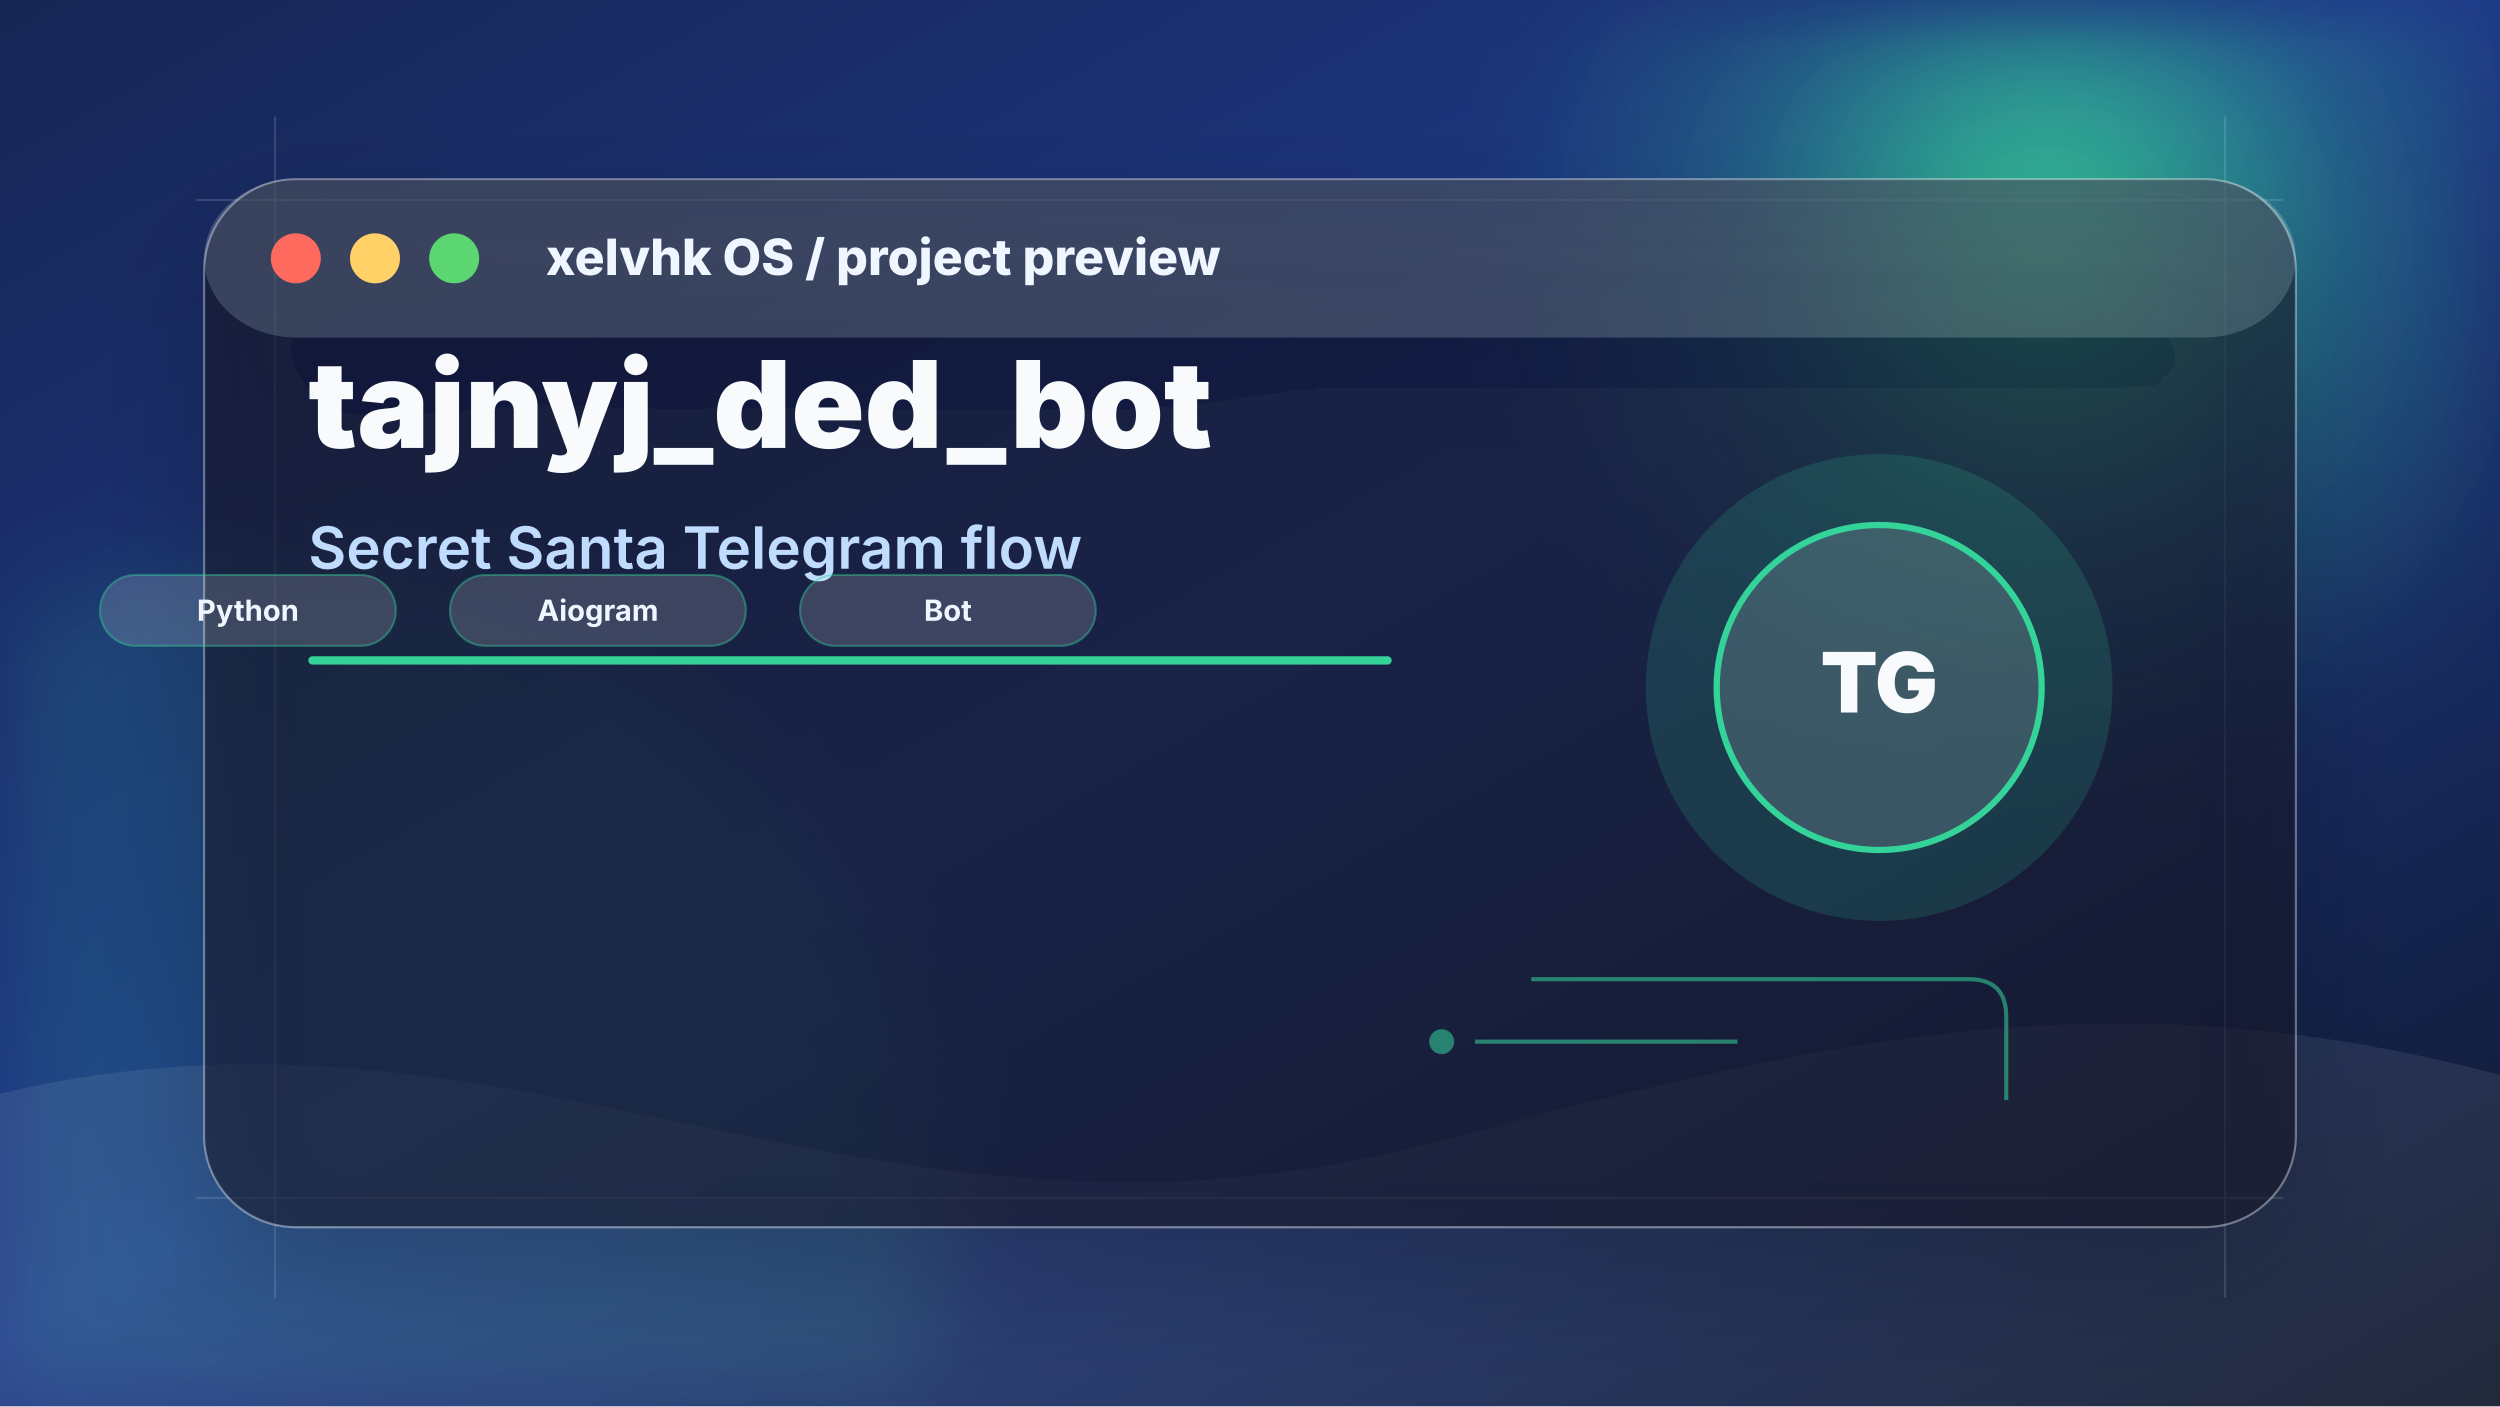
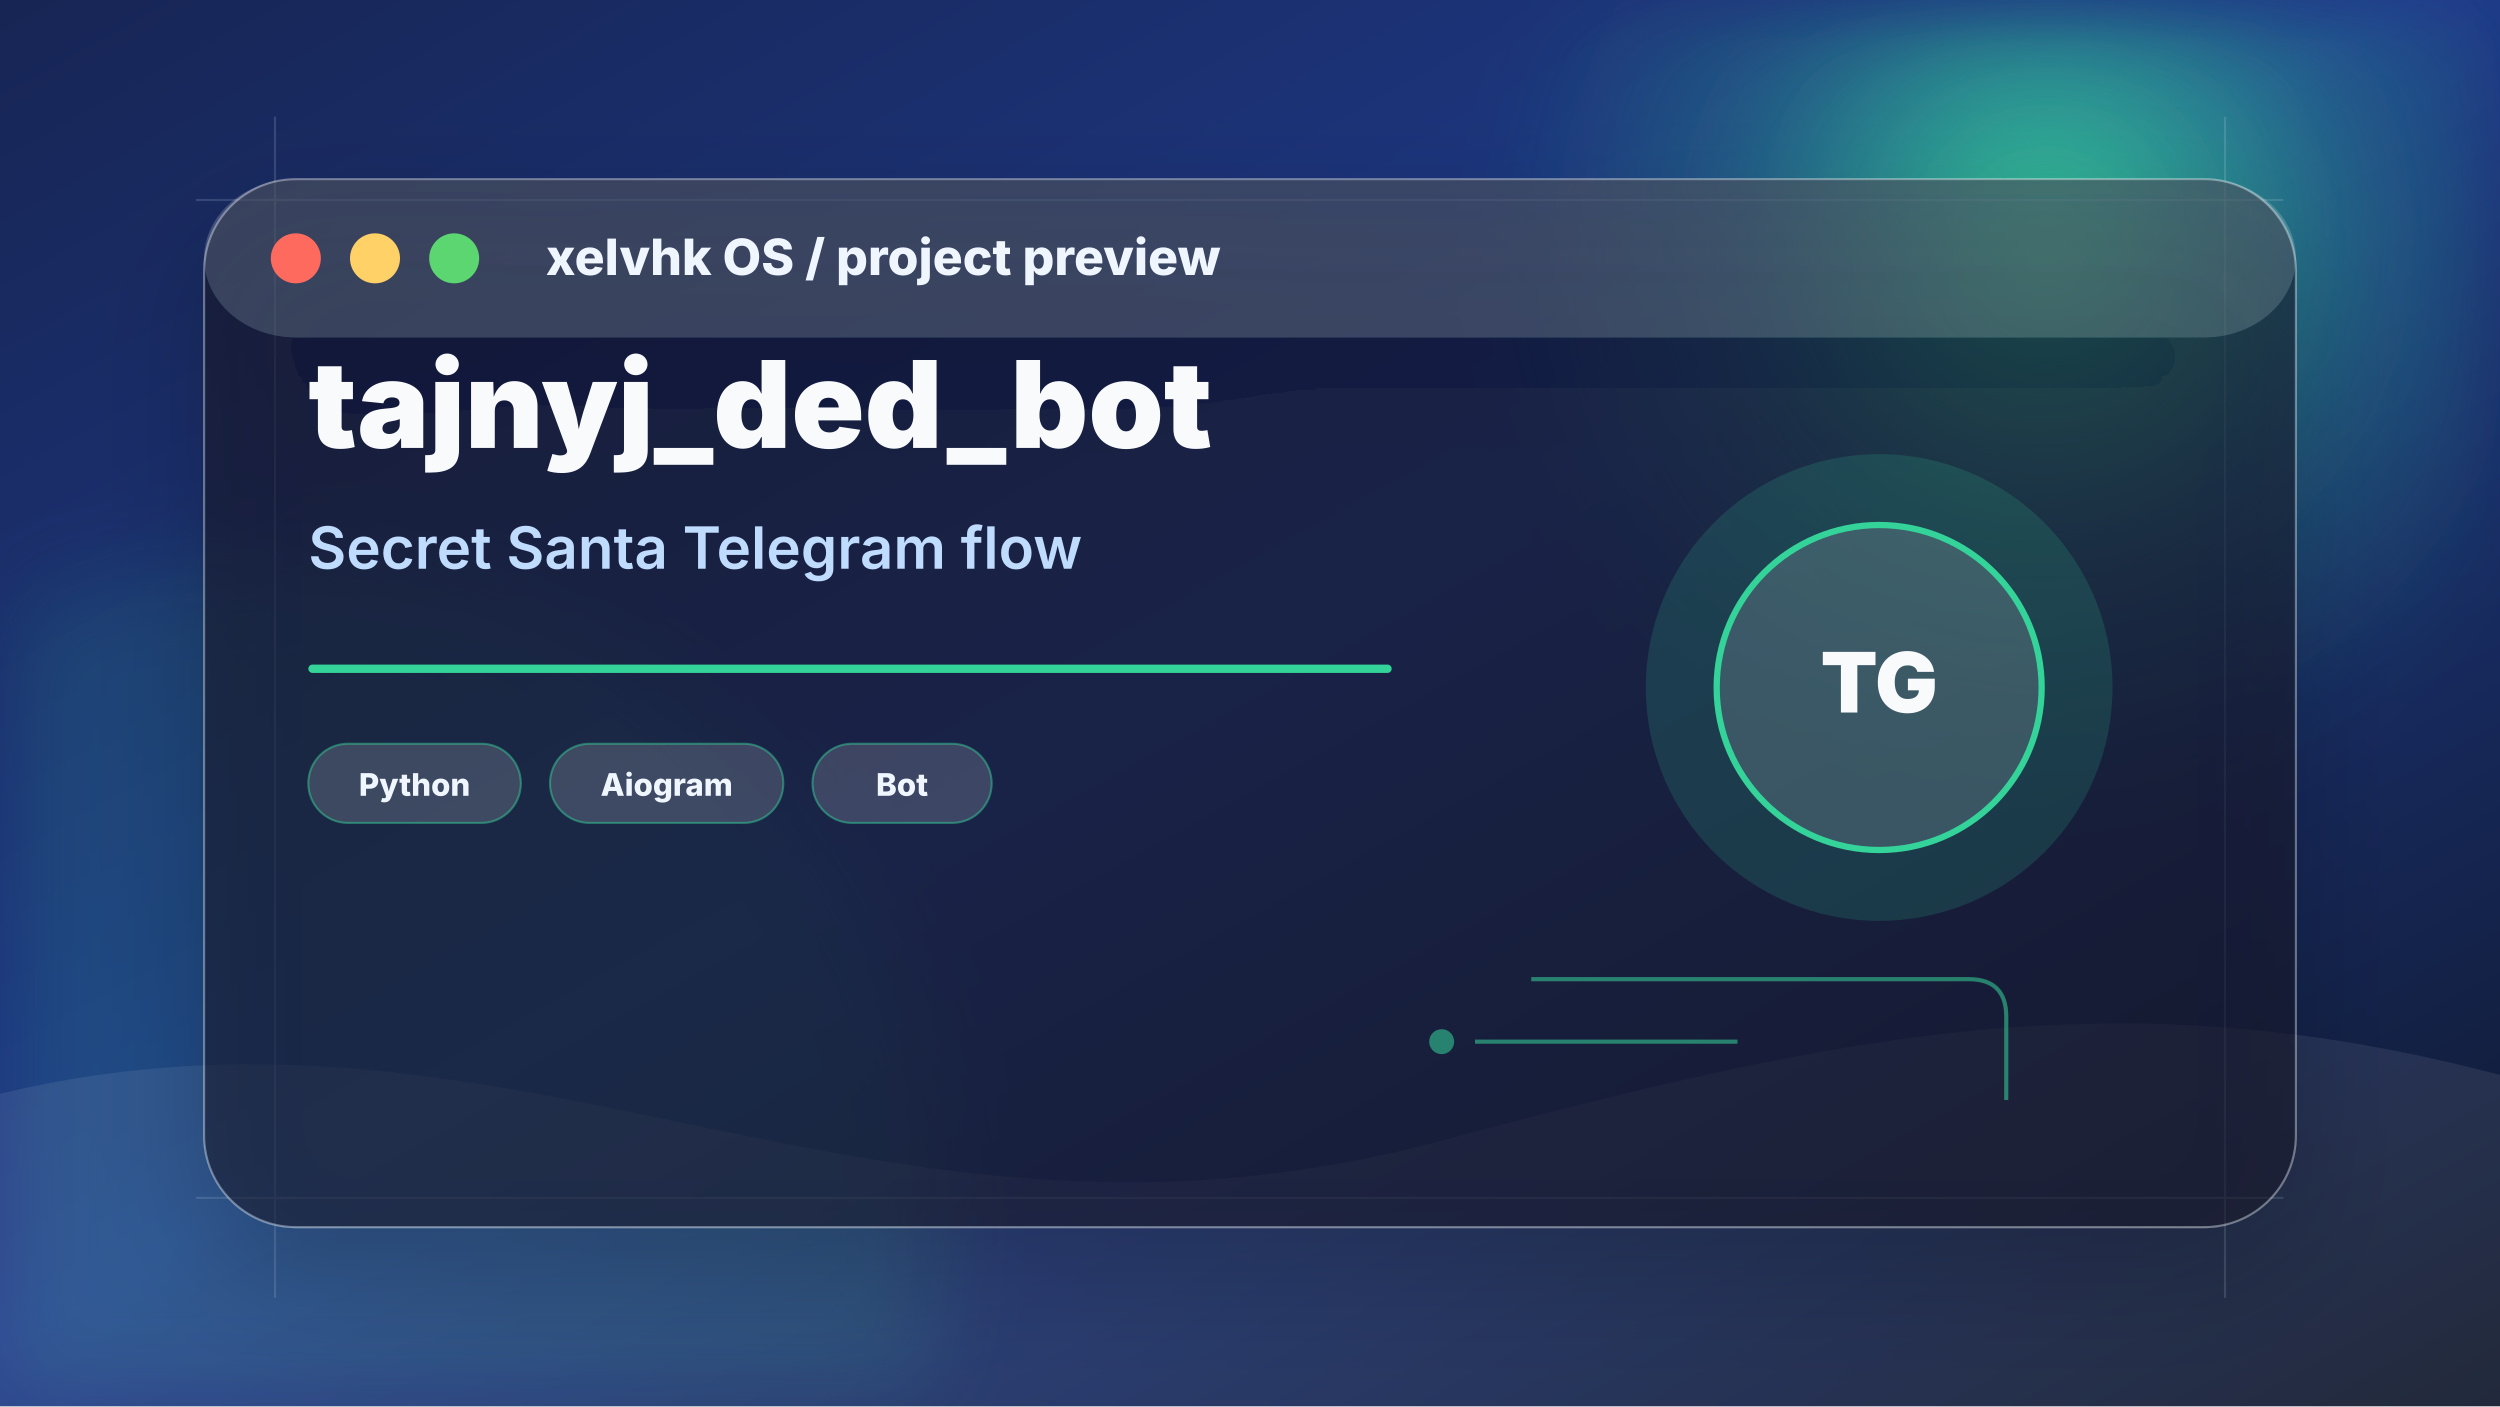
<svg xmlns="http://www.w3.org/2000/svg" width="1200" height="675" viewBox="0 0 1200 675" role="img" aria-label="tajnyj_ded_bot preview">
  <defs>
    <linearGradient id="bg" x1="0" y1="0" x2="1" y2="1">
      <stop offset="0" stop-color="#172554" />
      <stop offset="0.48" stop-color="#1e3a8a" />
      <stop offset="1" stop-color="#0f172a" />
    </linearGradient>
    <radialGradient id="orb" cx="50%" cy="50%" r="50%">
      <stop offset="0" stop-color="#34d399" stop-opacity="0.95" />
      <stop offset="0.58" stop-color="#34d399" stop-opacity="0.22" />
      <stop offset="1" stop-color="#34d399" stop-opacity="0" />
    </radialGradient>
    <filter id="blur">
      <feGaussianBlur stdDeviation="22" />
    </filter>
    <filter id="shadow" x="-20%" y="-20%" width="140%" height="140%">
      <feDropShadow dx="0" dy="24" stdDeviation="28" flood-color="#020617" flood-opacity="0.34" />
    </filter>
  </defs>
  <rect width="1200" height="675" fill="url(#bg)" />
  <circle cx="982" cy="118" r="260" fill="url(#orb)" filter="url(#blur)" />
  <circle cx="130" cy="590" r="320" fill="#34d399" opacity="0.12" filter="url(#blur)" />
  <path d="M0 525 C250 465 420 620 690 548 C885 496 1018 468 1200 516 L1200 675 L0 675 Z" fill="#ffffff" opacity="0.08" />
  <g opacity="0.16" stroke="#dbeafe" stroke-width="1">
    <path d="M94 96 H1096" />
    <path d="M94 575 H1096" />
    <path d="M132 56 V623" />
    <path d="M1068 56 V623" />
  </g>
  <g filter="url(#shadow)">
    <rect x="98" y="86" width="1004" height="503" rx="44" fill="rgba(15,23,42,0.58)" stroke="rgba(255,255,255,0.36)" />
    <rect x="98" y="86" width="1004" height="76" rx="44" fill="rgba(255,255,255,0.16)" />
    <circle cx="142" cy="124" r="12" fill="#ff6b5f" />
    <circle cx="180" cy="124" r="12" fill="#ffd166" />
    <circle cx="218" cy="124" r="12" fill="#5bd66f" />
    <text x="262" y="132" font-family="Manrope, Inter, Arial, sans-serif" font-size="24" font-weight="800" fill="#eff6ff">xelvhk OS / project preview</text>
  </g>
  <g transform="translate(790 218)">
    <circle cx="112" cy="112" r="112" fill="#34d399" opacity="0.16" />
    <circle cx="112" cy="112" r="78" fill="rgba(255,255,255,0.14)" stroke="#34d399" stroke-width="3" />
    <text x="112" y="124" text-anchor="middle" font-family="Manrope, Inter, Arial, sans-serif" font-size="40" font-weight="900" fill="#f8fafc">TG</text>
  </g>
  <g transform="translate(148 215)">
    <text x="0" y="0" font-family="Manrope, Inter, Arial, sans-serif" font-size="58" font-weight="900" fill="#f8fafc">tajnyj_ded_bot</text>
    <text x="0" y="58" font-family="Manrope, Inter, Arial, sans-serif" font-size="28" font-weight="600" fill="#bfdbfe">Secret Santa Telegram flow</text>
-     <rect x="0" y="100" width="520" height="4" rx="2" fill="#34d399" />
-   </g>
-   <g transform="translate(48 276)">
-     <rect width="142" height="34" rx="17" fill="rgba(255,255,255,0.16)" stroke="#34d399" stroke-opacity="0.42" />
-     <text x="71" y="22" text-anchor="middle" font-family="Manrope, Inter, Arial, sans-serif" font-size="14" font-weight="700" fill="#eff6ff">Python</text>
-   </g>
-   <g transform="translate(216 276)">
-     <rect width="142" height="34" rx="17" fill="rgba(255,255,255,0.16)" stroke="#34d399" stroke-opacity="0.42" />
-     <text x="71" y="22" text-anchor="middle" font-family="Manrope, Inter, Arial, sans-serif" font-size="14" font-weight="700" fill="#eff6ff">Aiogram</text>
-   </g>
-   <g transform="translate(384 276)">
-     <rect width="142" height="34" rx="17" fill="rgba(255,255,255,0.16)" stroke="#34d399" stroke-opacity="0.42" />
-     <text x="71" y="22" text-anchor="middle" font-family="Manrope, Inter, Arial, sans-serif" font-size="14" font-weight="700" fill="#eff6ff">Bot</text>
+     <rect x="0" y="104" width="520" height="4" rx="2" fill="#34d399" />
+     <g transform="translate(0 142)">
+       <g transform="translate(0 0)">
+         <rect width="102" height="38" rx="19" fill="rgba(255,255,255,0.16)" stroke="#34d399" stroke-opacity="0.48" />
+         <text x="51" y="25" text-anchor="middle" font-family="Manrope, Inter, Arial, sans-serif" font-size="15" font-weight="800" fill="#eff6ff">Python</text>
+       </g>
+       <g transform="translate(116 0)">
+         <rect width="112" height="38" rx="19" fill="rgba(255,255,255,0.16)" stroke="#34d399" stroke-opacity="0.48" />
+         <text x="56" y="25" text-anchor="middle" font-family="Manrope, Inter, Arial, sans-serif" font-size="15" font-weight="800" fill="#eff6ff">Aiogram</text>
+       </g>
+       <g transform="translate(242 0)">
+         <rect width="86" height="38" rx="19" fill="rgba(255,255,255,0.16)" stroke="#34d399" stroke-opacity="0.48" />
+         <text x="43" y="25" text-anchor="middle" font-family="Manrope, Inter, Arial, sans-serif" font-size="15" font-weight="800" fill="#eff6ff">Bot</text>
+       </g>
+     </g>
  </g>
  <g opacity="0.55" fill="none" stroke="#34d399" stroke-width="2">
    <path d="M735 470 h210 q18 0 18 18 v40" />
    <path d="M708 500 h126" />
    <circle cx="692" cy="500" r="5" fill="#34d399" />
  </g>
</svg>
